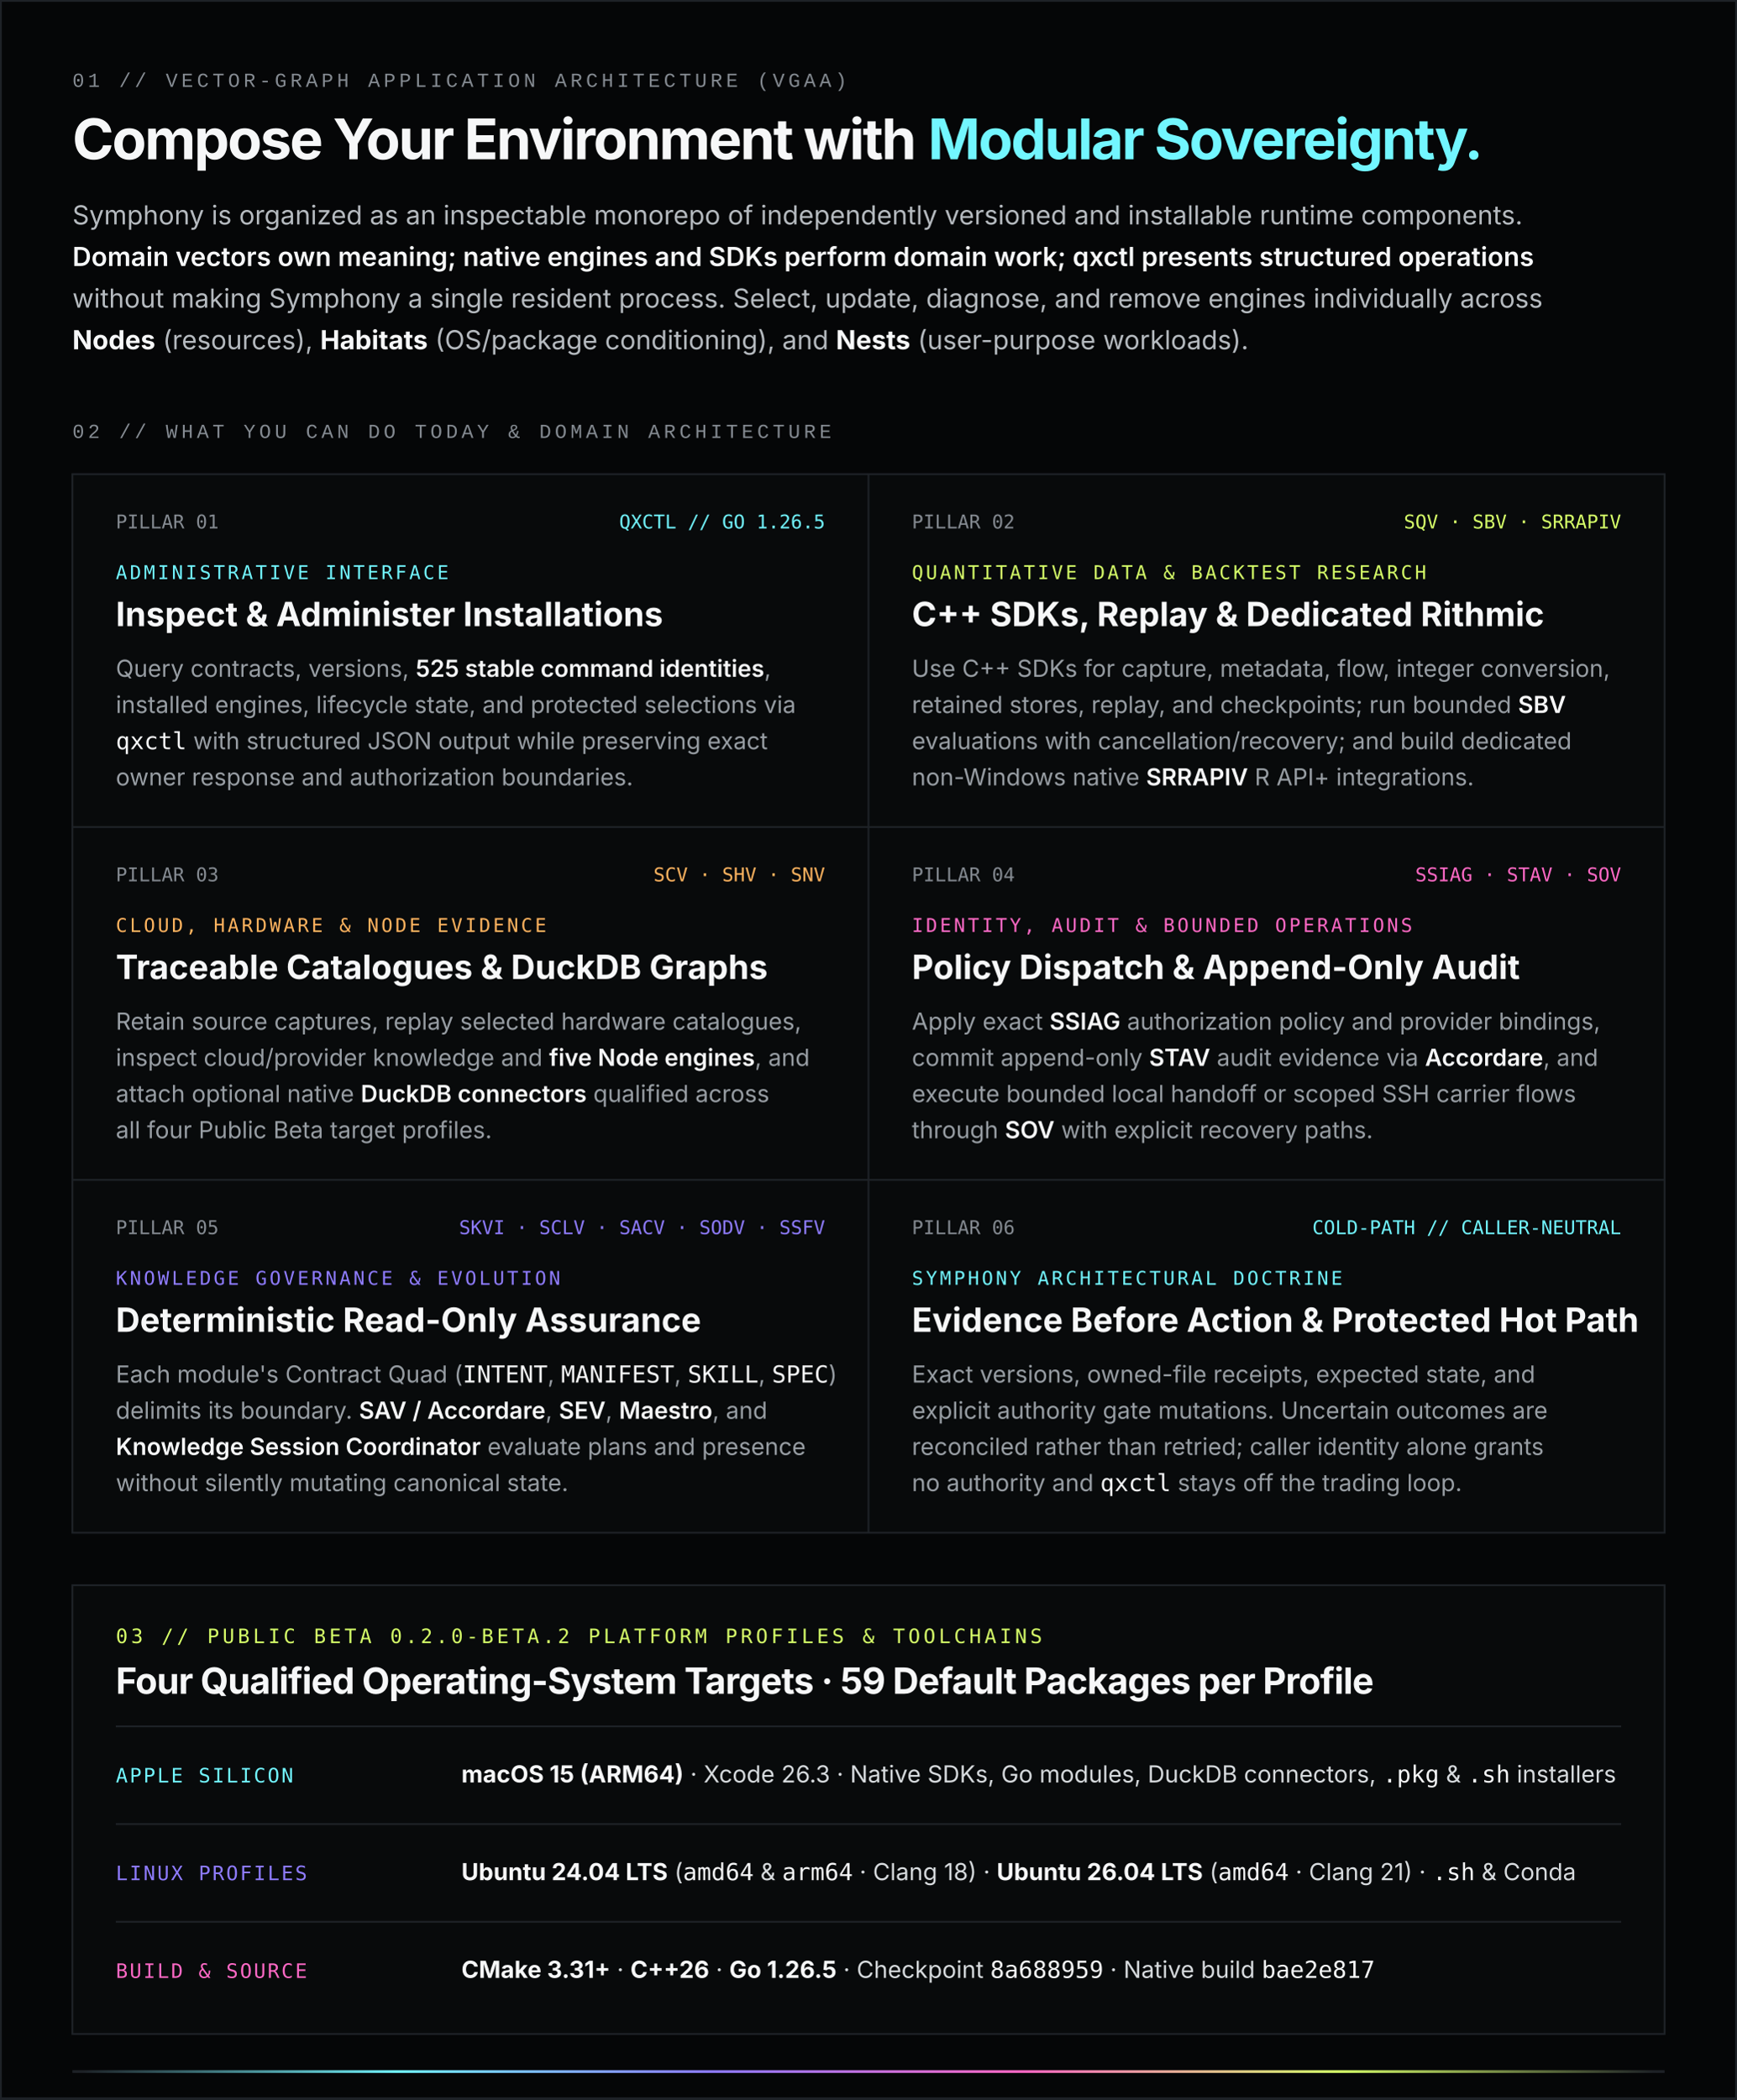
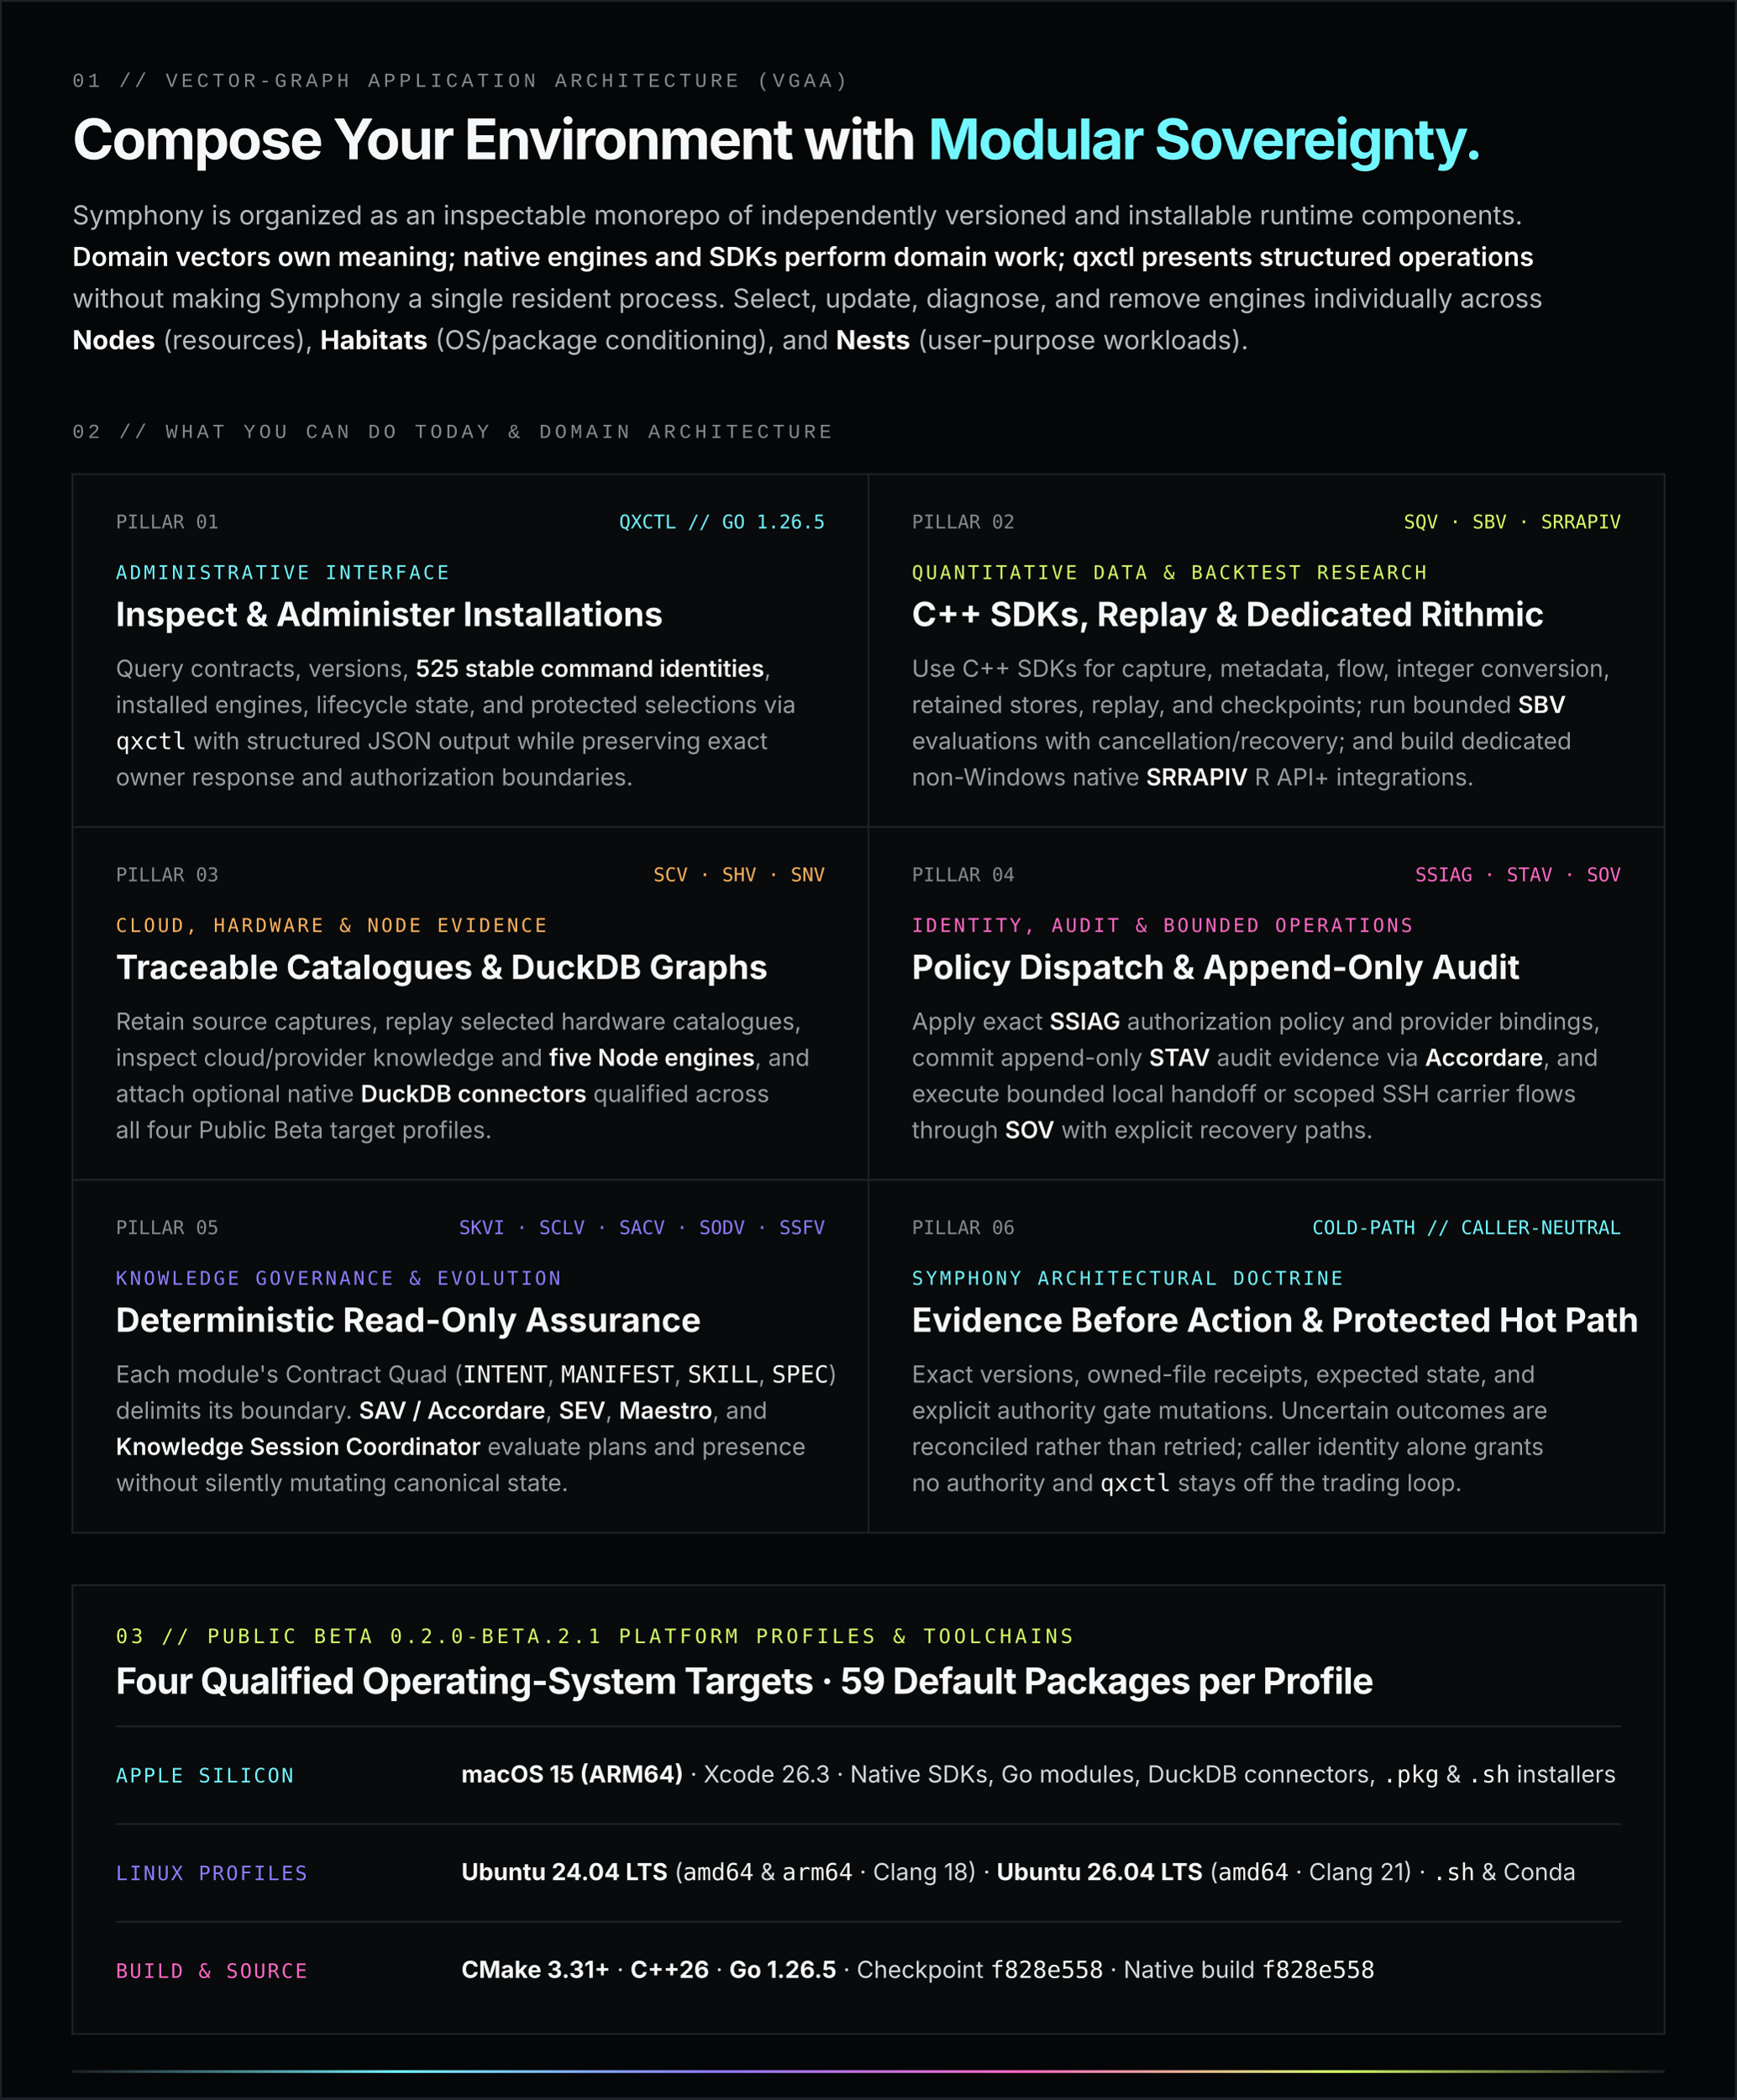
<svg xmlns="http://www.w3.org/2000/svg" viewBox="0 0 960 1160" width="100%" height="100%">
  <defs>
    <linearGradient id="dividerRule2" x1="0%" y1="0%" x2="100%" y2="0%">
      <stop offset="0%" stop-color="#1e2227" />
      <stop offset="20%" stop-color="#72f6ff" />
      <stop offset="40%" stop-color="#8f7cff" />
      <stop offset="60%" stop-color="#ff69c6" />
      <stop offset="80%" stop-color="#d7ff69" />
      <stop offset="100%" stop-color="#1e2227" />
    </linearGradient>
  </defs>
  <rect width="960" height="1160" fill="#050607" stroke="#1e2227" stroke-width="2" />
  <text x="40" y="48" fill="#858b92" font-family="'SFMono-Regular', Consolas, 'Liberation Mono', Menlo, monospace" font-size="11" letter-spacing="2">01 // VECTOR-GRAPH APPLICATION ARCHITECTURE (VGAA)</text>
  <text x="40" y="88" fill="#f6f7f8" font-family="Inter, -apple-system, BlinkMacSystemFont, 'Segoe UI', Roboto, sans-serif" font-size="31" font-weight="700" letter-spacing="-1">Compose Your Environment with <tspan fill="#72f6ff">Modular Sovereignty.</tspan>
  </text>
  <text x="40" y="124" fill="#b6bbc0" font-family="Inter, -apple-system, BlinkMacSystemFont, 'Segoe UI', Roboto, sans-serif" font-size="14.5">Symphony is organized as an inspectable monorepo of independently versioned and installable runtime components.</text>
  <text x="40" y="147" fill="#f6f7f8" font-family="Inter, -apple-system, BlinkMacSystemFont, 'Segoe UI', Roboto, sans-serif" font-size="14.5" font-weight="600">Domain vectors own meaning; native engines and SDKs perform domain work; qxctl presents structured operations</text>
  <text x="40" y="170" fill="#b6bbc0" font-family="Inter, -apple-system, BlinkMacSystemFont, 'Segoe UI', Roboto, sans-serif" font-size="14.5">without making Symphony a single resident process. Select, update, diagnose, and remove engines individually across</text>
  <text x="40" y="193" fill="#b6bbc0" font-family="Inter, -apple-system, BlinkMacSystemFont, 'Segoe UI', Roboto, sans-serif" font-size="14.5">
    <tspan fill="#f6f7f8" font-weight="700">Nodes</tspan> (resources), <tspan fill="#f6f7f8" font-weight="700">Habitats</tspan> (OS/package conditioning), and <tspan fill="#f6f7f8" font-weight="700">Nests</tspan> (user-purpose workloads).</text>
  <text x="40" y="242" fill="#858b92" font-family="'SFMono-Regular', Consolas, 'Liberation Mono', Menlo, monospace" font-size="11" letter-spacing="2">02 // WHAT YOU CAN DO TODAY &amp; DOMAIN ARCHITECTURE</text>
  <rect x="40" y="262" width="880" height="585" fill="#080a0b" stroke="#1e2227" stroke-width="1" />
  <line x1="480" y1="262" x2="480" y2="847" stroke="#1e2227" stroke-width="1" />
  <line x1="40" y1="457" x2="920" y2="457" stroke="#1e2227" stroke-width="1" />
  <line x1="40" y1="652" x2="920" y2="652" stroke="#1e2227" stroke-width="1" />
  <text x="64" y="292" fill="#858b92" font-family="'SFMono-Regular', Consolas, monospace" font-size="10.5">PILLAR 01</text>
  <text x="456" y="292" fill="#72f6ff" font-family="'SFMono-Regular', Consolas, monospace" font-size="10.5" text-anchor="end">QXCTL // GO 1.26.5</text>
  <text x="64" y="320" fill="#72f6ff" font-family="'SFMono-Regular', Consolas, monospace" font-size="10.5" letter-spacing="1.4">ADMINISTRATIVE INTERFACE</text>
  <text x="64" y="346" fill="#f6f7f8" font-family="Inter, -apple-system, sans-serif" font-size="18.5" font-weight="700">Inspect &amp; Administer Installations</text>
  <text x="64" y="374" fill="#989ea4" font-family="Inter, -apple-system, sans-serif" font-size="13">Query contracts, versions, <tspan fill="#f6f7f8" font-weight="600">525 stable command identities</tspan>,</text>
  <text x="64" y="394" fill="#989ea4" font-family="Inter, -apple-system, sans-serif" font-size="13">installed engines, lifecycle state, and protected selections via</text>
  <text x="64" y="414" fill="#989ea4" font-family="Inter, -apple-system, sans-serif" font-size="13">
    <tspan fill="#f6f7f8" font-family="'SFMono-Regular', Consolas, monospace">qxctl</tspan> with structured JSON output while preserving exact</text>
  <text x="64" y="434" fill="#989ea4" font-family="Inter, -apple-system, sans-serif" font-size="13">owner response and authorization boundaries.</text>
  <text x="504" y="292" fill="#858b92" font-family="'SFMono-Regular', Consolas, monospace" font-size="10.5">PILLAR 02</text>
  <text x="896" y="292" fill="#d7ff69" font-family="'SFMono-Regular', Consolas, monospace" font-size="10.5" text-anchor="end">SQV · SBV · SRRAPIV</text>
  <text x="504" y="320" fill="#d7ff69" font-family="'SFMono-Regular', Consolas, monospace" font-size="10.5" letter-spacing="1.4">QUANTITATIVE DATA &amp; BACKTEST RESEARCH</text>
  <text x="504" y="346" fill="#f6f7f8" font-family="Inter, -apple-system, sans-serif" font-size="18.5" font-weight="700">C++ SDKs, Replay &amp; Dedicated Rithmic</text>
  <text x="504" y="374" fill="#989ea4" font-family="Inter, -apple-system, sans-serif" font-size="13">Use C++ SDKs for capture, metadata, flow, integer conversion,</text>
  <text x="504" y="394" fill="#989ea4" font-family="Inter, -apple-system, sans-serif" font-size="13">retained stores, replay, and checkpoints; run bounded <tspan fill="#f6f7f8" font-weight="600">SBV</tspan>
  </text>
  <text x="504" y="414" fill="#989ea4" font-family="Inter, -apple-system, sans-serif" font-size="13">evaluations with cancellation/recovery; and build dedicated</text>
  <text x="504" y="434" fill="#989ea4" font-family="Inter, -apple-system, sans-serif" font-size="13">non-Windows native <tspan fill="#f6f7f8" font-weight="600">SRRAPIV</tspan> R API+ integrations.</text>
  <text x="64" y="487" fill="#858b92" font-family="'SFMono-Regular', Consolas, monospace" font-size="10.5">PILLAR 03</text>
  <text x="456" y="487" fill="#ffb45f" font-family="'SFMono-Regular', Consolas, monospace" font-size="10.5" text-anchor="end">SCV · SHV · SNV</text>
  <text x="64" y="515" fill="#ffb45f" font-family="'SFMono-Regular', Consolas, monospace" font-size="10.5" letter-spacing="1.4">CLOUD, HARDWARE &amp; NODE EVIDENCE</text>
  <text x="64" y="541" fill="#f6f7f8" font-family="Inter, -apple-system, sans-serif" font-size="18.5" font-weight="700">Traceable Catalogues &amp; DuckDB Graphs</text>
  <text x="64" y="569" fill="#989ea4" font-family="Inter, -apple-system, sans-serif" font-size="13">Retain source captures, replay selected hardware catalogues,</text>
  <text x="64" y="589" fill="#989ea4" font-family="Inter, -apple-system, sans-serif" font-size="13">inspect cloud/provider knowledge and <tspan fill="#f6f7f8" font-weight="600">five Node engines</tspan>, and</text>
  <text x="64" y="609" fill="#989ea4" font-family="Inter, -apple-system, sans-serif" font-size="13">attach optional native <tspan fill="#f6f7f8" font-weight="600">DuckDB connectors</tspan> qualified across</text>
  <text x="64" y="629" fill="#989ea4" font-family="Inter, -apple-system, sans-serif" font-size="13">all four Public Beta target profiles.</text>
  <text x="504" y="487" fill="#858b92" font-family="'SFMono-Regular', Consolas, monospace" font-size="10.5">PILLAR 04</text>
  <text x="896" y="487" fill="#ff69c6" font-family="'SFMono-Regular', Consolas, monospace" font-size="10.5" text-anchor="end">SSIAG · STAV · SOV</text>
  <text x="504" y="515" fill="#ff69c6" font-family="'SFMono-Regular', Consolas, monospace" font-size="10.5" letter-spacing="1.4">IDENTITY, AUDIT &amp; BOUNDED OPERATIONS</text>
  <text x="504" y="541" fill="#f6f7f8" font-family="Inter, -apple-system, sans-serif" font-size="18.5" font-weight="700">Policy Dispatch &amp; Append-Only Audit</text>
  <text x="504" y="569" fill="#989ea4" font-family="Inter, -apple-system, sans-serif" font-size="13">Apply exact <tspan fill="#f6f7f8" font-weight="600">SSIAG</tspan> authorization policy and provider bindings,</text>
  <text x="504" y="589" fill="#989ea4" font-family="Inter, -apple-system, sans-serif" font-size="13">commit append-only <tspan fill="#f6f7f8" font-weight="600">STAV</tspan> audit evidence via <tspan fill="#f6f7f8" font-weight="600">Accordare</tspan>, and</text>
  <text x="504" y="609" fill="#989ea4" font-family="Inter, -apple-system, sans-serif" font-size="13">execute bounded local handoff or scoped SSH carrier flows</text>
  <text x="504" y="629" fill="#989ea4" font-family="Inter, -apple-system, sans-serif" font-size="13">through <tspan fill="#f6f7f8" font-weight="600">SOV</tspan> with explicit recovery paths.</text>
  <text x="64" y="682" fill="#858b92" font-family="'SFMono-Regular', Consolas, monospace" font-size="10.5">PILLAR 05</text>
  <text x="456" y="682" fill="#8f7cff" font-family="'SFMono-Regular', Consolas, monospace" font-size="10.5" text-anchor="end">SKVI · SCLV · SACV · SODV · SSFV</text>
  <text x="64" y="710" fill="#8f7cff" font-family="'SFMono-Regular', Consolas, monospace" font-size="10.5" letter-spacing="1.4">KNOWLEDGE GOVERNANCE &amp; EVOLUTION</text>
  <text x="64" y="736" fill="#f6f7f8" font-family="Inter, -apple-system, sans-serif" font-size="18.5" font-weight="700">Deterministic Read-Only Assurance</text>
  <text x="64" y="764" fill="#989ea4" font-family="Inter, -apple-system, sans-serif" font-size="13">Each module's Contract Quad (<tspan fill="#f6f7f8" font-family="'SFMono-Regular', Consolas, monospace">INTENT</tspan>, <tspan fill="#f6f7f8" font-family="'SFMono-Regular', Consolas, monospace">MANIFEST</tspan>, <tspan fill="#f6f7f8" font-family="'SFMono-Regular', Consolas, monospace">SKILL</tspan>, <tspan fill="#f6f7f8" font-family="'SFMono-Regular', Consolas, monospace">SPEC</tspan>)</text>
  <text x="64" y="784" fill="#989ea4" font-family="Inter, -apple-system, sans-serif" font-size="13">delimits its boundary. <tspan fill="#f6f7f8" font-weight="600">SAV / Accordare</tspan>, <tspan fill="#f6f7f8" font-weight="600">SEV</tspan>, <tspan fill="#f6f7f8" font-weight="600">Maestro</tspan>, and</text>
  <text x="64" y="804" fill="#989ea4" font-family="Inter, -apple-system, sans-serif" font-size="13">
    <tspan fill="#f6f7f8" font-weight="600">Knowledge Session Coordinator</tspan> evaluate plans and presence</text>
  <text x="64" y="824" fill="#989ea4" font-family="Inter, -apple-system, sans-serif" font-size="13">without silently mutating canonical state.</text>
  <text x="504" y="682" fill="#858b92" font-family="'SFMono-Regular', Consolas, monospace" font-size="10.5">PILLAR 06</text>
  <text x="896" y="682" fill="#72f6ff" font-family="'SFMono-Regular', Consolas, monospace" font-size="10.5" text-anchor="end">COLD-PATH // CALLER-NEUTRAL</text>
  <text x="504" y="710" fill="#72f6ff" font-family="'SFMono-Regular', Consolas, monospace" font-size="10.5" letter-spacing="1.4">SYMPHONY ARCHITECTURAL DOCTRINE</text>
  <text x="504" y="736" fill="#f6f7f8" font-family="Inter, -apple-system, sans-serif" font-size="18.5" font-weight="700">Evidence Before Action &amp; Protected Hot Path</text>
  <text x="504" y="764" fill="#989ea4" font-family="Inter, -apple-system, sans-serif" font-size="13">Exact versions, owned-file receipts, expected state, and</text>
  <text x="504" y="784" fill="#989ea4" font-family="Inter, -apple-system, sans-serif" font-size="13">explicit authority gate mutations. Uncertain outcomes are</text>
  <text x="504" y="804" fill="#989ea4" font-family="Inter, -apple-system, sans-serif" font-size="13">reconciled rather than retried; caller identity alone grants</text>
  <text x="504" y="824" fill="#989ea4" font-family="Inter, -apple-system, sans-serif" font-size="13">no authority and <tspan fill="#f6f7f8" font-family="'SFMono-Regular', Consolas, monospace">qxctl</tspan> stays off the trading loop.</text>
  <rect x="40" y="876" width="880" height="248" fill="#080a0b" stroke="#1e2227" stroke-width="1" />
-   <text x="64" y="908" fill="#d7ff69" font-family="'SFMono-Regular', Consolas, monospace" font-size="11" letter-spacing="1.8">03 // PUBLIC BETA 0.2.0-BETA.2 PLATFORM PROFILES &amp; TOOLCHAINS</text>
+   <text x="64" y="908" fill="#d7ff69" font-family="'SFMono-Regular', Consolas, monospace" font-size="11" letter-spacing="1.8">03 // PUBLIC BETA 0.2.0-BETA.2.1 PLATFORM PROFILES &amp; TOOLCHAINS</text>
  <text x="64" y="936" fill="#f6f7f8" font-family="Inter, -apple-system, sans-serif" font-size="20" font-weight="700" letter-spacing="-0.4">Four Qualified Operating-System Targets · 59 Default Packages per Profile</text>
  <line x1="64" y1="954" x2="896" y2="954" stroke="#1e2227" stroke-width="1" />
  <line x1="64" y1="1008" x2="896" y2="1008" stroke="#1e2227" stroke-width="1" />
  <line x1="64" y1="1062" x2="896" y2="1062" stroke="#1e2227" stroke-width="1" />
  <text x="64" y="985" fill="#72f6ff" font-family="'SFMono-Regular', Consolas, monospace" font-size="11" letter-spacing="1">APPLE SILICON</text>
  <text x="255" y="985" fill="#d8dcdf" font-family="Inter, -apple-system, sans-serif" font-size="13">
    <tspan fill="#f6f7f8" font-weight="700">macOS 15 (ARM64)</tspan> · Xcode 26.3 · Native SDKs, Go modules, DuckDB connectors, <tspan fill="#f6f7f8" font-family="'SFMono-Regular', Consolas, monospace">.pkg</tspan> &amp; <tspan fill="#f6f7f8" font-family="'SFMono-Regular', Consolas, monospace">.sh</tspan> installers</text>
  <text x="64" y="1039" fill="#8f7cff" font-family="'SFMono-Regular', Consolas, monospace" font-size="11" letter-spacing="1">LINUX PROFILES</text>
  <text x="255" y="1039" fill="#d8dcdf" font-family="Inter, -apple-system, sans-serif" font-size="13">
    <tspan fill="#f6f7f8" font-weight="700">Ubuntu 24.04 LTS</tspan> (<tspan fill="#f6f7f8" font-family="'SFMono-Regular', Consolas, monospace">amd64</tspan> &amp; <tspan fill="#f6f7f8" font-family="'SFMono-Regular', Consolas, monospace">arm64</tspan> · Clang 18) · <tspan fill="#f6f7f8" font-weight="700">Ubuntu 26.04 LTS</tspan> (<tspan fill="#f6f7f8" font-family="'SFMono-Regular', Consolas, monospace">amd64</tspan> · Clang 21) · <tspan fill="#f6f7f8" font-family="'SFMono-Regular', Consolas, monospace">.sh</tspan> &amp; Conda</text>
  <text x="64" y="1093" fill="#ff69c6" font-family="'SFMono-Regular', Consolas, monospace" font-size="11" letter-spacing="1">BUILD &amp; SOURCE</text>
  <text x="255" y="1093" fill="#d8dcdf" font-family="Inter, -apple-system, sans-serif" font-size="13">
-     <tspan fill="#f6f7f8" font-weight="700">CMake 3.31+</tspan> · <tspan fill="#f6f7f8" font-weight="700">C++26</tspan> · <tspan fill="#f6f7f8" font-weight="700">Go 1.26.5</tspan> · Checkpoint <tspan fill="#f6f7f8" font-family="'SFMono-Regular', Consolas, monospace">8a688959</tspan> · Native build <tspan fill="#f6f7f8" font-family="'SFMono-Regular', Consolas, monospace">bae2e817</tspan>
+     <tspan fill="#f6f7f8" font-weight="700">CMake 3.31+</tspan> · <tspan fill="#f6f7f8" font-weight="700">C++26</tspan> · <tspan fill="#f6f7f8" font-weight="700">Go 1.26.5</tspan> · Checkpoint <tspan fill="#f6f7f8" font-family="'SFMono-Regular', Consolas, monospace">f828e558</tspan> · Native build <tspan fill="#f6f7f8" font-family="'SFMono-Regular', Consolas, monospace">f828e558</tspan>
  </text>
  <rect x="40" y="1144" width="880" height="1.5" fill="url(#dividerRule2)" />
</svg>
